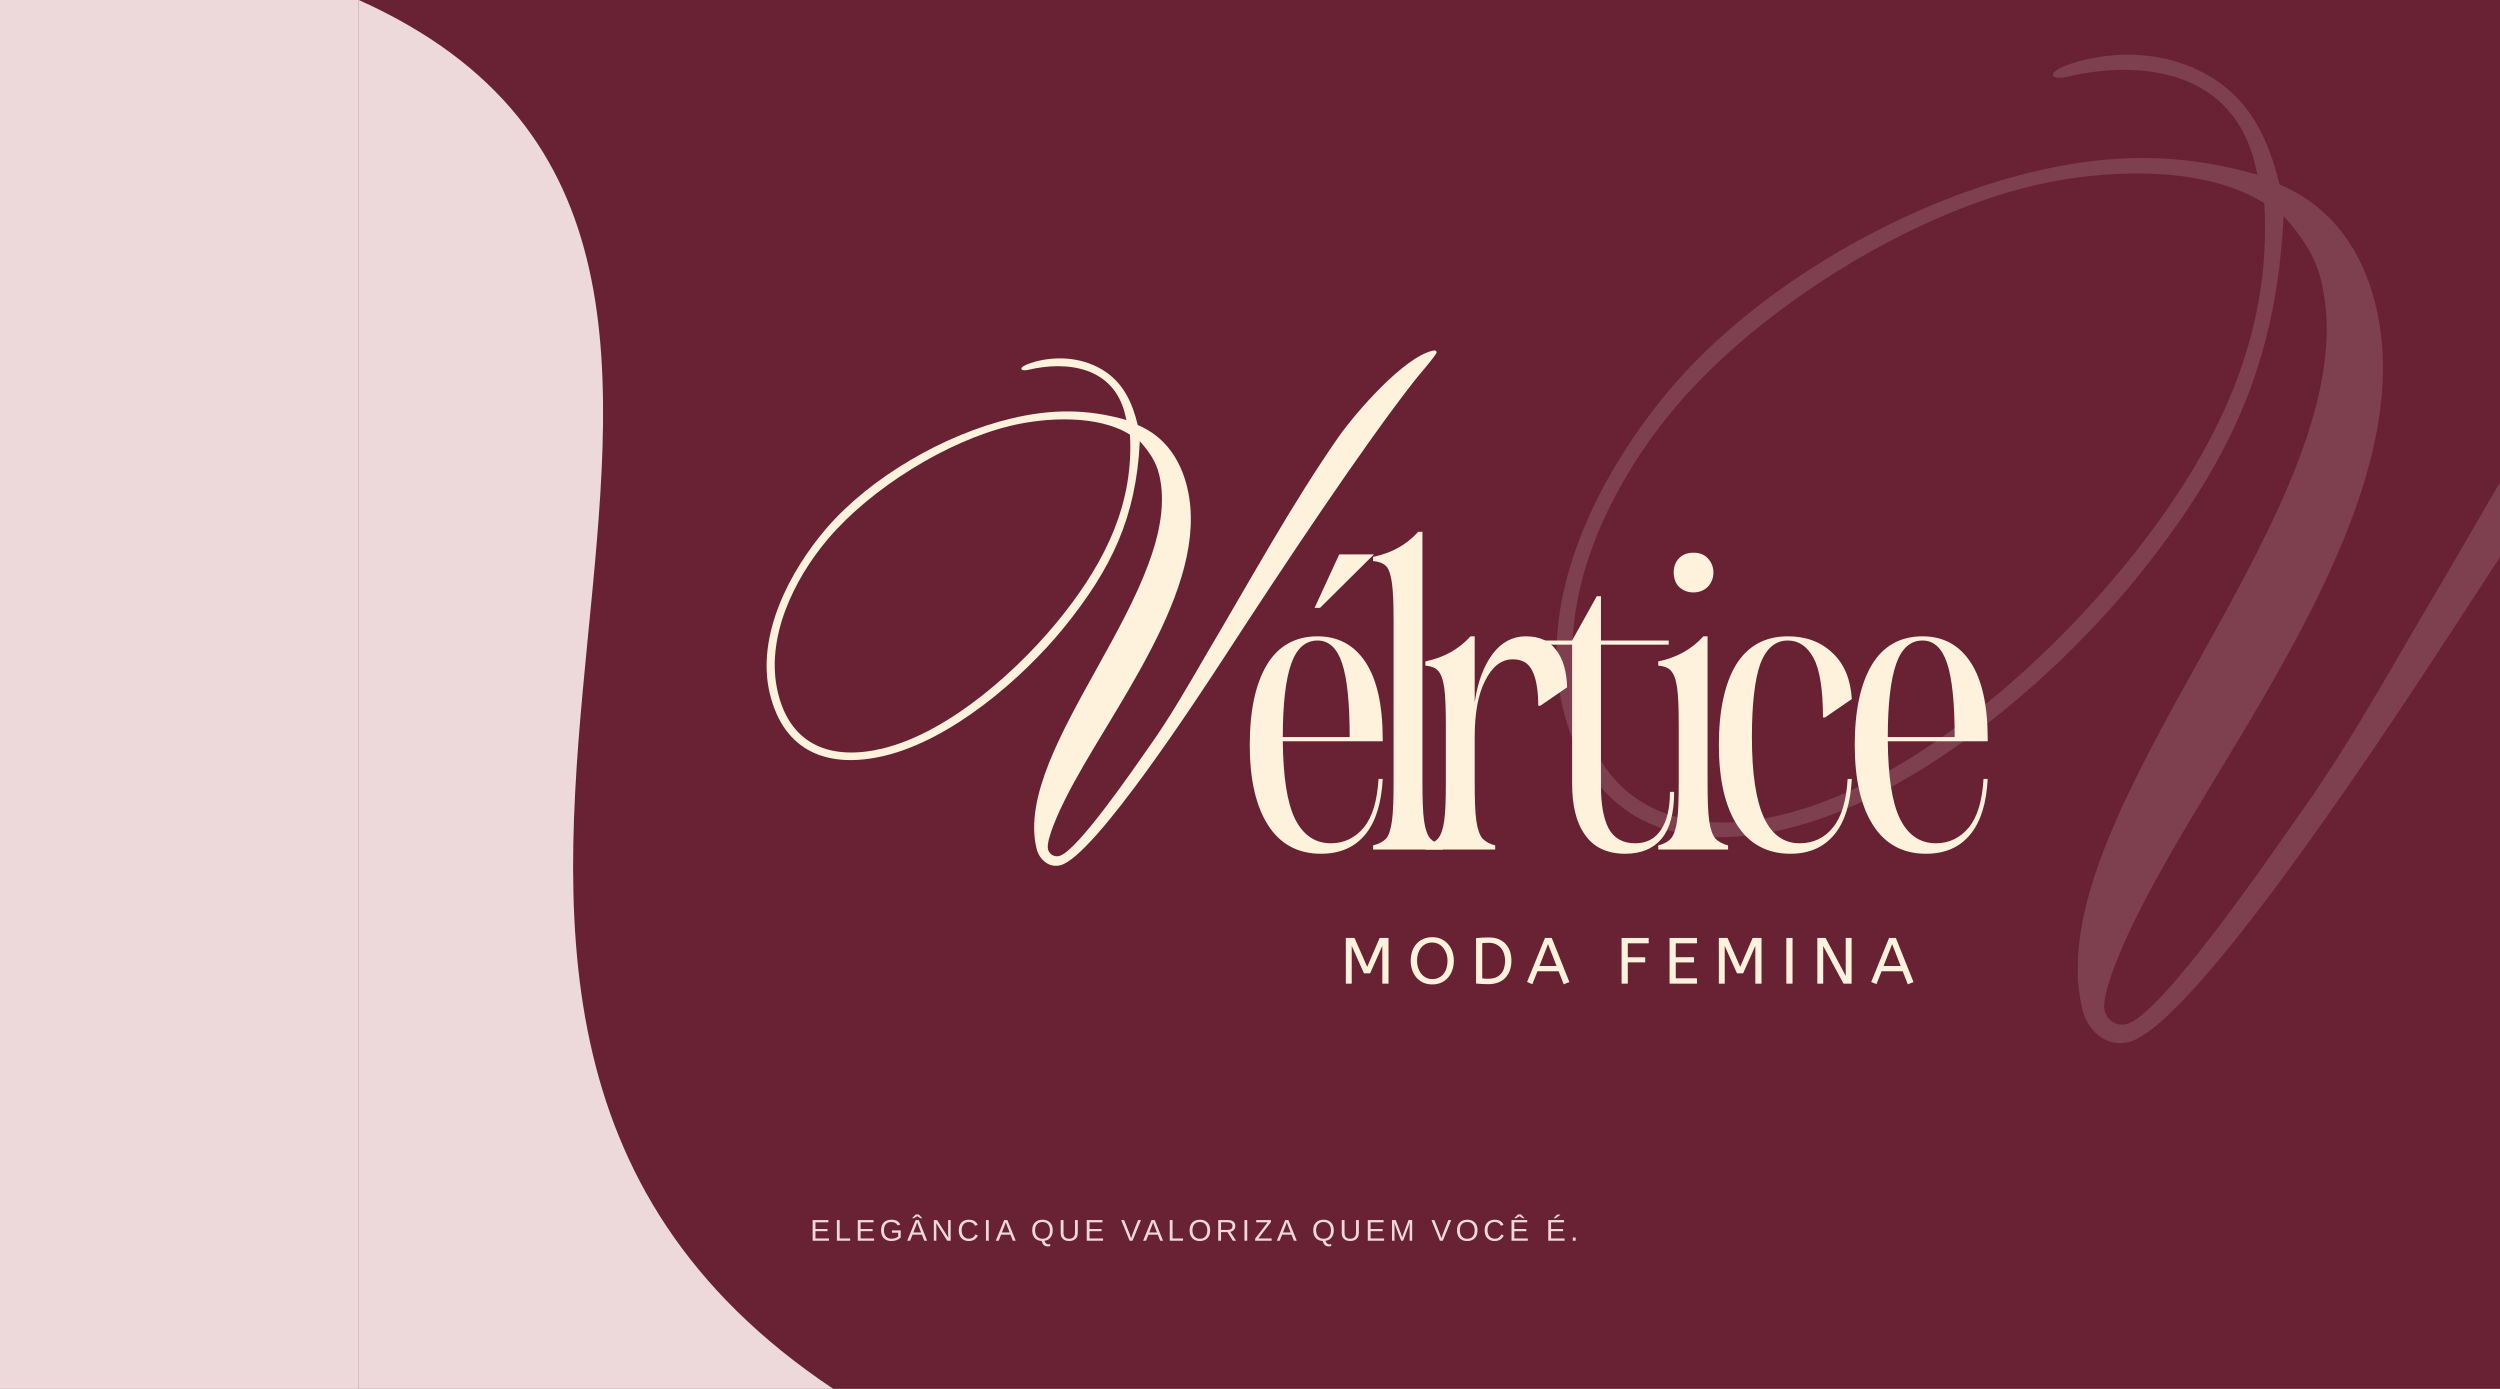
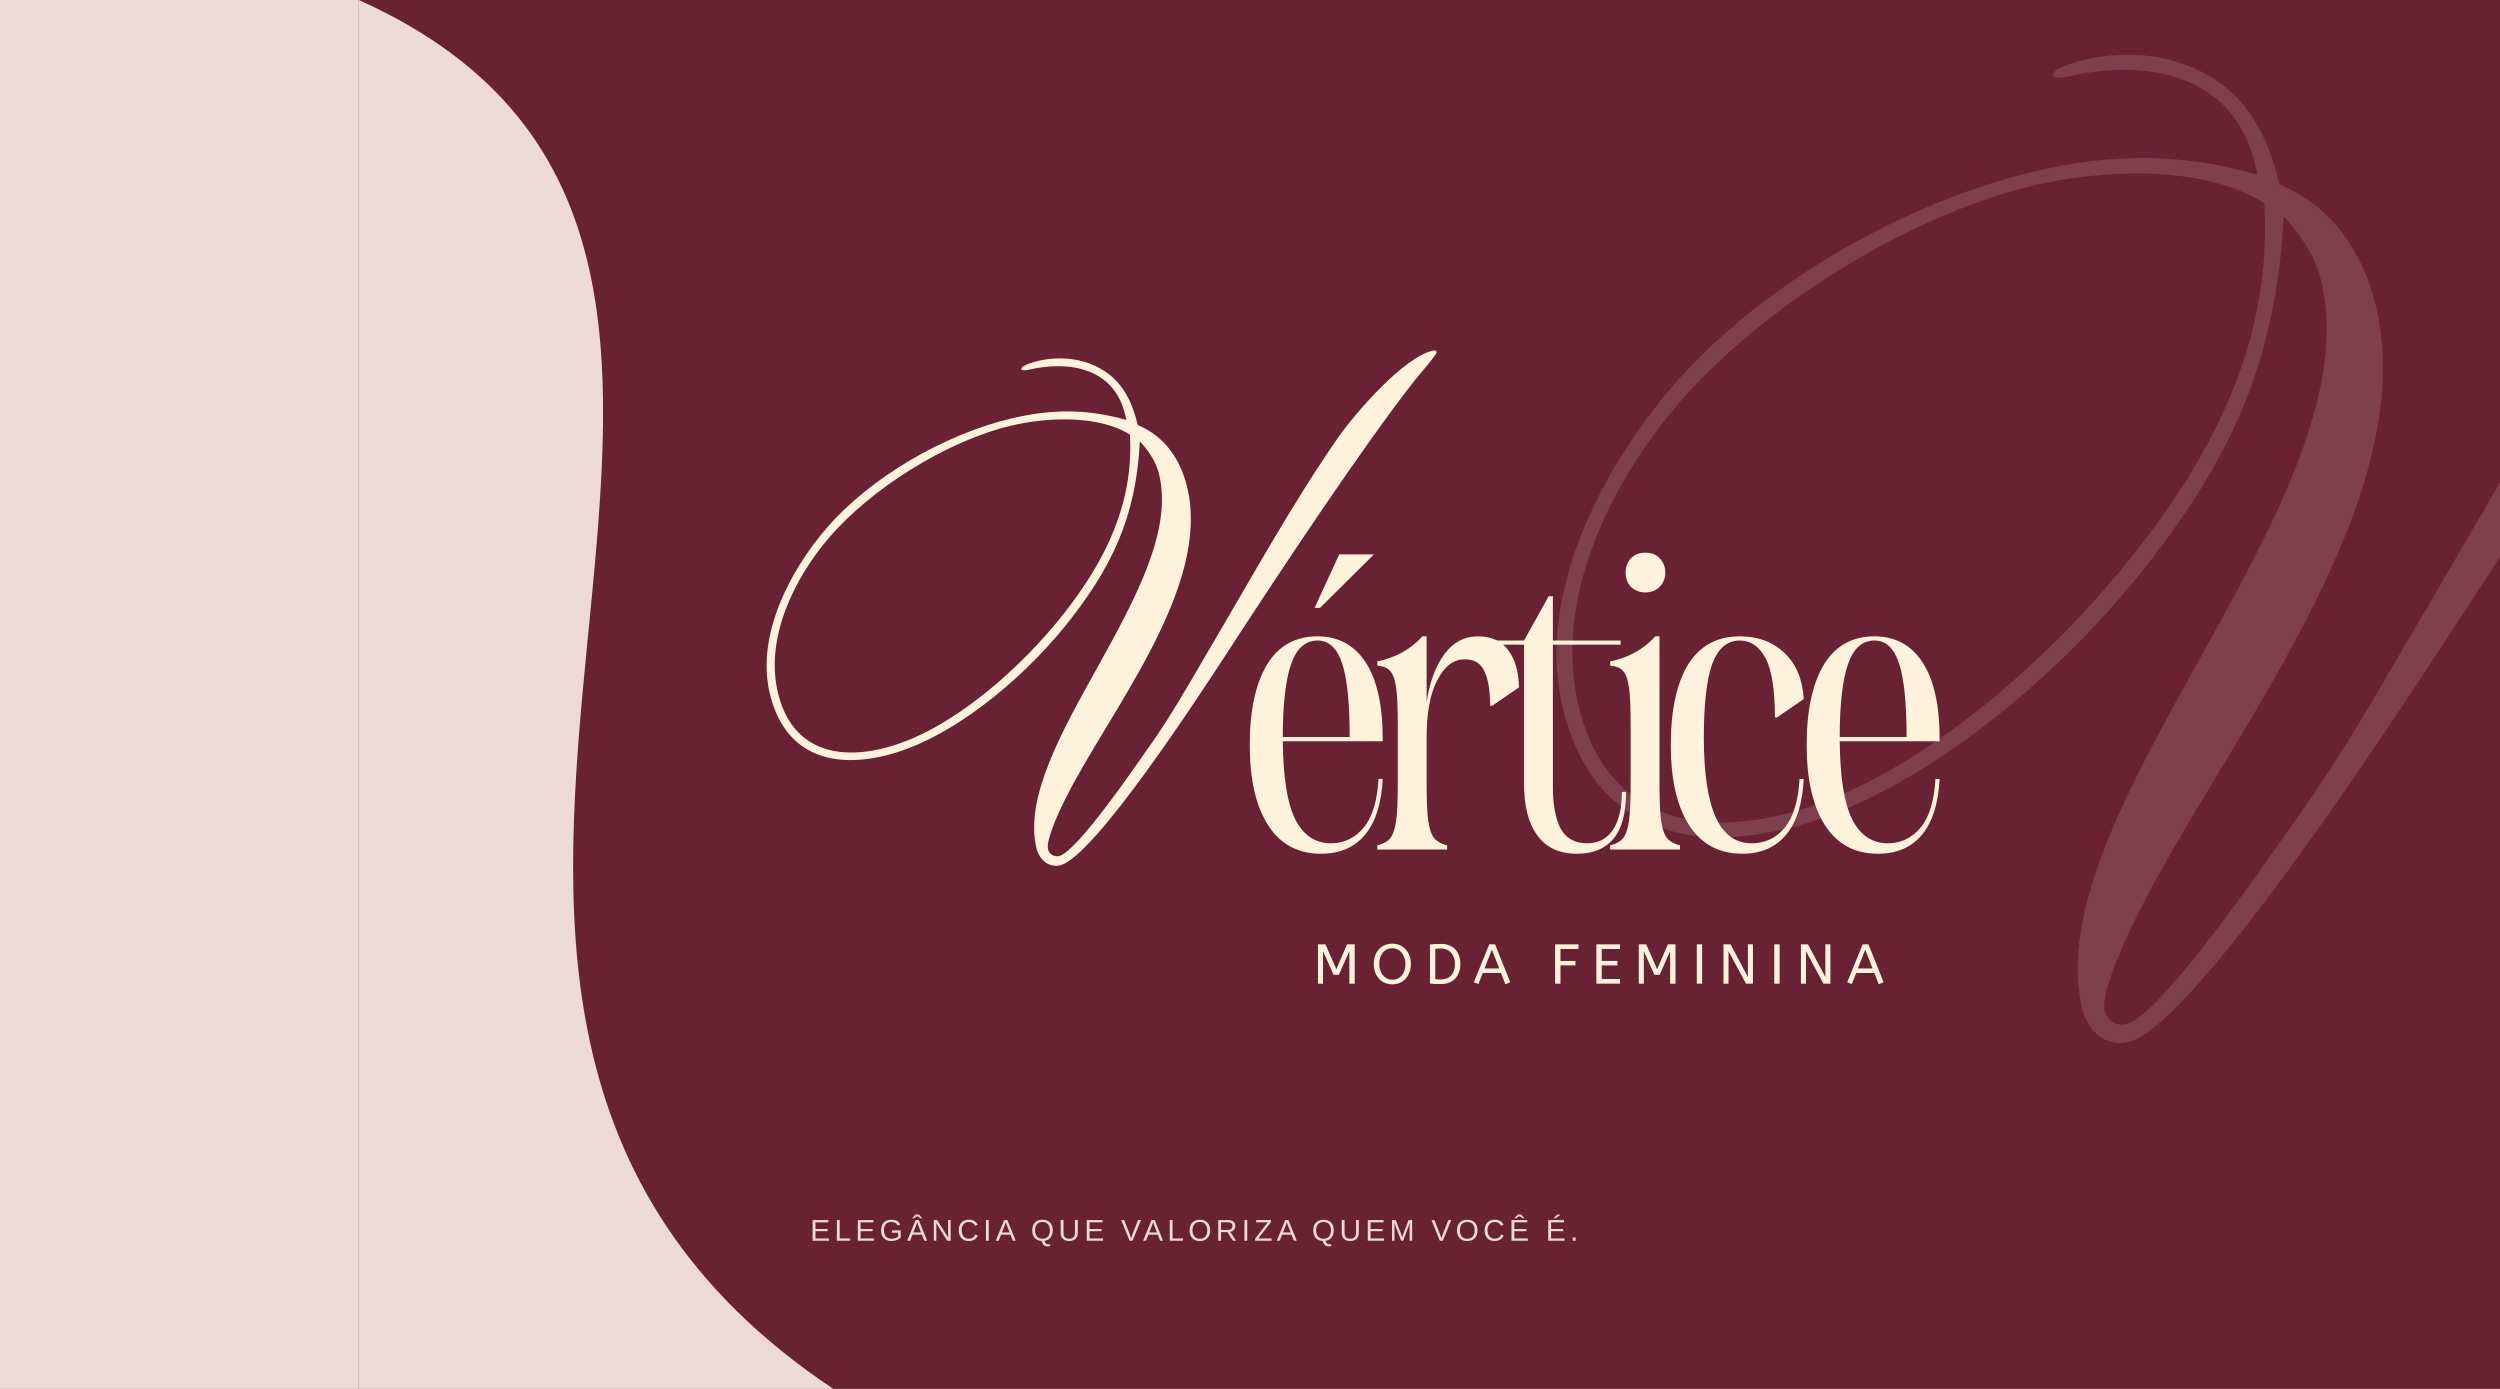
<svg xmlns="http://www.w3.org/2000/svg" xmlns:xlink="http://www.w3.org/1999/xlink" width="1080" height="600" viewBox="0 0 1080 600">
  <rect x="0" y="0" width="1080" height="600" fill="#692234" />
  <rect x="0" y="0" width="155" height="600" fill="#EED9DA" />
  <path d="M155 0 C400 110 105 430 360 600 H155Z" fill="#EED9DA" />
  <g opacity=".16">
    <g transform="translate(-59.09091 -442.2727) scale(1.818182)">
      <path transform="matrix(.260293,-.06244286,.06244286,.260293,427.8537,517.338)" d="M715-722C653-757 593-771 521-771 404-771 263-730 167-661 88-604 5-509 5-406 5-301 74-255 173-255 291-255 434-328 526-398 630-478 692-554 729-681 740-660 748-641 748-617 748-419 391-219 391-38 391-19 403 0 424 0 485 0 733-236 782-282 922-415 1102-582 1214-671 1217-674 1264-707 1264-711 1264-715 1260-715 1257-715 1206-715 1105-643 1066-609 959-514 856-400 756-297 713-252 669-205 622-164 589-135 458-16 426-16 417-16 410-23 410-32 410-49 447-95 459-109 566-237 790-405 790-584 790-634 773-679 732-709 732-748 725-785 697-814 669-843 629-857 589-857 589-857 559-857 559-850 559-847 567-846 569-846 642-846 715-815 715-732V-722ZM715-696C694-579 623-494 532-422 440-349 293-268 172-268 83-268 19-309 19-404 19-501 92-589 166-643 258-710 404-759 518-759 580-759 669-743 715-696Z" fill="#EED9DA" />
    </g>
  </g>
  <g transform="translate(-44.33333 -84.33333) scale(0.9333333)">
    <defs>
      <clipPath id="clip_1">
        <path transform="matrix(.24,0,0,.24,0,0)" d="M0 0H6000V3375H0Z" clip-rule="evenodd" />
      </clipPath>
      <clipPath id="clip_2">
        <path transform="matrix(.24,0,0,.24,0,0)" d="M0 0H6000V3375H0Z" clip-rule="evenodd" />
      </clipPath>
      <clipPath id="clip_3">
        <path transform="matrix(.24,0,0,.24,0,0)" d="M0 0H6000V3375H0Z" clip-rule="evenodd" />
      </clipPath>
      <clipPath id="clip_4">
        <path transform="matrix(.24,0,0,.24,615.36,328.56)" d="M0 0H1472V808H0Z" clip-rule="evenodd" />
      </clipPath>
      <path id="font_5_78" d="M.224-.01C.169-.01 .127 .013 .098 .058 .069 .103 .054 .167 .054 .25 .054 .333 .068 .397 .095 .442 .122 .487 .163 .51 .216 .51 .266 .51 .304 .489 .331 .448 .358 .407 .372 .346 .372 .264V.259H.133C.134 .175 .143 .113 .162 .074 .181 .035 .21 .015 .248 .015 .28 .015 .306 .028 .327 .053 .348 .079 .359 .118 .362 .169H.372C.369 .112 .356 .068 .331 .037 .306 .006 .271-.01 .224-.01M.133 .269H.293C.293 .35 .287 .409 .275 .445 .263 .482 .243 .5 .216 .5 .187 .5 .166 .481 .153 .444 .14 .407 .133 .348 .133 .269M.209 .578 .268 .706H.351L.222 .578H.209Z" />
      <path id="font_5_93" d="M.024 .01C.037 .013 .048 .019 .055 .026 .062 .034 .066 .048 .069 .068 .072 .089 .073 .119 .073 .16V.546C.073 .587 .072 .618 .069 .638 .066 .658 .062 .671 .055 .678 .048 .685 .037 .689 .024 .69V.7C.068 .709 .104 .729 .132 .76H.142V.16C.142 .119 .143 .089 .146 .068 .149 .048 .154 .034 .161 .026 .168 .019 .178 .013 .191 .01V0H.024V.01Z" />
      <path id="font_5_109" d="M.034 .01C.047 .013 .058 .019 .064 .026 .071 .034 .076 .048 .079 .068 .082 .089 .083 .119 .083 .16V.296C.083 .337 .082 .368 .079 .388 .076 .408 .071 .421 .064 .428 .058 .435 .047 .439 .034 .44V.45C.078 .459 .114 .479 .142 .51H.152V.352C.159 .401 .174 .44 .195 .468 .216 .496 .243 .51 .274 .51 .307 .51 .331 .499 .347 .477 .364 .455 .372 .425 .373 .388L.309 .344H.304C.304 .381 .299 .409 .29 .427 .281 .446 .266 .455 .243 .455 .216 .455 .194 .438 .177 .404 .16 .371 .152 .326 .152 .269V.16C.152 .119 .153 .089 .156 .068 .159 .048 .164 .034 .171 .026 .178 .019 .188 .013 .201 .01V0H.034V.01Z" />
      <path id="font_5_113" d="M.206-.01C.163-.01 .131 .005 .11 .035 .089 .064 .079 .105 .079 .158V.49H.01V.5H.079L.138 .606H.148V.5H.31V.49H.148V.15C.148 .108 .154 .075 .166 .051 .179 .027 .2 .015 .23 .015 .257 .015 .278 .026 .292 .048 .306 .069 .313 .099 .313 .138H.323C.323 .087 .313 .05 .293 .026 .273 .002 .244-.01 .206-.01Z" />
      <path id="font_5_85" d="M.118 .615C.104 .615 .093 .62 .084 .628 .075 .637 .071 .649 .071 .663 .071 .676 .075 .688 .084 .697 .093 .706 .104 .71 .118 .71 .132 .71 .144 .706 .152 .697 .161 .688 .166 .676 .166 .663 .166 .649 .161 .637 .152 .628 .144 .62 .132 .615 .118 .615M.034 0V.01C.047 .013 .058 .019 .064 .026 .071 .034 .076 .048 .079 .068 .082 .089 .083 .119 .083 .16V.296C.083 .337 .082 .368 .079 .388 .076 .408 .071 .421 .064 .428 .058 .435 .047 .439 .034 .44V.45C.078 .459 .114 .479 .142 .51H.152V.16C.152 .119 .153 .089 .156 .068 .159 .048 .164 .034 .171 .026 .178 .019 .188 .013 .201 .01V0H.034Z" />
      <path id="font_5_73" d="M.225-.01C.17-.01 .127 .013 .098 .058 .069 .103 .054 .167 .054 .25 .054 .333 .068 .397 .095 .442 .123 .487 .164 .51 .219 .51 .262 .51 .298 .497 .326 .47 .354 .444 .369 .407 .372 .36L.308 .316H.303C.303 .384 .295 .432 .28 .459 .265 .486 .245 .5 .219 .5 .189 .5 .167 .481 .153 .444 .14 .407 .133 .348 .133 .269 .133 .181 .143 .117 .162 .076 .181 .035 .21 .015 .247 .015 .28 .015 .307 .028 .327 .053 .348 .079 .359 .118 .362 .169H.372C.369 .112 .356 .068 .331 .037 .306 .006 .271-.01 .225-.01Z" />
      <path id="font_5_77" d="M.224-.01C.169-.01 .127 .013 .098 .058 .069 .103 .054 .167 .054 .25 .054 .333 .068 .397 .095 .442 .122 .487 .163 .51 .216 .51 .266 .51 .304 .489 .331 .448 .358 .407 .372 .346 .372 .264V.259H.133C.134 .175 .143 .113 .162 .074 .181 .035 .21 .015 .248 .015 .28 .015 .306 .028 .327 .053 .348 .079 .359 .118 .362 .169H.372C.369 .112 .356 .068 .331 .037 .306 .006 .271-.01 .224-.01M.133 .269H.293C.293 .35 .287 .409 .275 .445 .263 .482 .243 .5 .216 .5 .187 .5 .166 .481 .153 .444 .14 .407 .133 .348 .133 .269Z" />
      <clipPath id="clip_6">
        <path transform="matrix(.24,0,0,.24,373.68,213.84)" d="M0 0H1646V1451H0Z" clip-rule="evenodd" />
      </clipPath>
      <clipPath id="clip_7">
        <path transform="matrix(.24,0,0,.24,667.68,517.68)" d="M0 0H1134V151H0Z" clip-rule="evenodd" />
      </clipPath>
      <path id="font_8_66" d="M.649 .579 .462 .158H.368L.18 .579V0H.09V.7H.223L.417 .257 .608 .7H.744V0H.649V.579Z" />
      <path id="font_8_68" d="M.05 .351C.05 .402 .058 .45 .072 .494 .087 .538 .109 .576 .137 .608 .166 .641 .2 .666 .241 .684 .282 .703 .328 .712 .38 .712 .431 .712 .477 .703 .518 .684 .559 .664 .594 .639 .622 .606 .651 .573 .673 .535 .688 .492 .703 .448 .711 .401 .711 .351 .711 .301 .703 .254 .688 .21 .673 .166 .652 .127 .623 .094 .594 .061 .56 .035 .519 .016 .478-.002 .432-.012 .38-.012 .328-.012 .282-.002 .241 .016 .2 .035 .166 .061 .137 .094 .109 .127 .087 .166 .072 .21 .058 .254 .05 .301 .05 .351M.147 .351C.147 .315 .152 .28 .162 .246 .173 .212 .188 .182 .208 .156 .228 .13 .253 .109 .281 .094 .31 .078 .343 .07 .38 .07 .419 .07 .452 .077 .481 .092 .51 .106 .535 .126 .554 .15 .574 .176 .589 .205 .599 .24 .609 .274 .614 .311 .614 .351 .614 .387 .609 .422 .598 .455 .587 .488 .572 .518 .552 .544 .532 .57 .508 .591 .479 .606 .449 .622 .417 .63 .38 .63 .343 .63 .31 .623 .281 .609 .253 .594 .228 .575 .208 .549 .188 .524 .173 .495 .162 .461 .152 .427 .147 .39 .147 .351Z" />
      <path id="font_8_57" d="M.09 .698C.121 .701 .152 .704 .182 .705 .212 .707 .246 .708 .285 .708 .345 .708 .397 .699 .44 .68 .483 .661 .519 .636 .548 .603 .577 .57 .598 .532 .611 .489 .625 .446 .632 .4 .632 .351 .632 .302 .625 .256 .611 .212 .597 .169 .575 .131 .546 .098 .518 .065 .481 .039 .436 .02 .39 .002 .337-.008 .274-.008 .236-.008 .203-.007 .174-.005 .146-.004 .118-.001 .09 .002V.698M.282 .626C.263 .626 .245 .626 .229 .624 .213 .623 .198 .622 .185 .621V.08C.199 .078 .214 .077 .229 .076 .244 .075 .26 .075 .277 .075 .322 .075 .36 .082 .393 .095 .426 .109 .452 .128 .473 .152 .495 .177 .51 .206 .52 .239 .53 .273 .535 .31 .535 .351 .535 .387 .53 .421 .52 .454 .51 .487 .495 .517 .474 .542 .453 .568 .427 .588 .395 .604 .363 .619 .325 .626 .282 .626Z" />
      <path id="font_8_54" d="M.01 .025 .284 .7H.388L.658 .025 .571-.01 .493 .19H.169L.091-.008 .01 .025M.199 .27H.462L.331 .606 .199 .27Z" />
      <path id="font_8_3" d="M0 0Z" />
      <path id="font_8_59" d="M.09 .7H.505V.618H.185V.404H.452V.326H.185V0H.09V.7Z" />
      <path id="font_8_58" d="M.09 .7H.51V.618H.185V.405H.465V.325H.185V.082H.51V0H.09V.7Z" />
      <path id="font_8_62" d="M.09 0V.7H.185V0H.09Z" />
      <path id="font_8_67" d="M.18 .578V0H.09V.7H.216L.525 .118V.7H.615V0H.491L.18 .578Z" />
    </defs>
    <g>
      <g clip-path="url(#clip_1)">

</g>
      <g clip-path="url(#clip_2)">

</g>
      <g clip-path="url(#clip_3)">
        <g>
          <g clip-path="url(#clip_4)">
            <use data-text="é" xlink:href="#font_5_78" transform="matrix(193.523,0,0,-193.5231,615.5098,483.5837)" fill="#fff2dd" />
-             <use data-text="l" xlink:href="#font_5_93" transform="matrix(193.523,0,0,-193.5231,678.4044,483.5837)" fill="#fff2dd" />
-             <use data-text="r" xlink:href="#font_5_109" transform="matrix(193.523,0,0,-193.5231,700.6592,483.5837)" fill="#fff2dd" />
-             <use data-text="t" xlink:href="#font_5_113" transform="matrix(193.523,0,0,-193.5231,759.8769,483.5837)" fill="#fff2dd" />
-             <use data-text="i" xlink:href="#font_5_85" transform="matrix(193.523,0,0,-193.5231,808.4507,483.5837)" fill="#fff2dd" />
-             <use data-text="c" xlink:href="#font_5_73" transform="matrix(193.523,0,0,-193.5231,832.6408,483.5837)" fill="#fff2dd" />
-             <use data-text="e" xlink:href="#font_5_77" transform="matrix(193.523,0,0,-193.5231,895.5353,483.5837)" fill="#fff2dd" />
+             <use data-text="r" xlink:href="#font_5_109" transform="matrix(193.523,0,0,-193.5231,678.4046,483.5837)" fill="#fff2dd" />
+             <use data-text="t" xlink:href="#font_5_113" transform="matrix(193.523,0,0,-193.5231,737.6223,483.5837)" fill="#fff2dd" />
+             <use data-text="i" xlink:href="#font_5_85" transform="matrix(193.523,0,0,-193.5231,786.1961,483.5837)" fill="#fff2dd" />
+             <use data-text="c" xlink:href="#font_5_73" transform="matrix(193.523,0,0,-193.5231,810.3862,483.5837)" fill="#fff2dd" />
+             <use data-text="e" xlink:href="#font_5_77" transform="matrix(193.523,0,0,-193.5231,873.2807,483.5837)" fill="#fff2dd" />
          </g>
        </g>
        <g>
          <g>
            <path transform="matrix(.260293,-.06244286,.06244286,.260293,427.8537,517.338)" d="M715-722C653-757 593-771 521-771 404-771 263-730 167-661 88-604 5-509 5-406 5-301 74-255 173-255 291-255 434-328 526-398 630-478 692-554 729-681 740-660 748-641 748-617 748-419 391-219 391-38 391-19 403 0 424 0 485 0 733-236 782-282 922-415 1102-582 1214-671 1217-674 1264-707 1264-711 1264-715 1260-715 1257-715 1206-715 1105-643 1066-609 959-514 856-400 756-297 713-252 669-205 622-164 589-135 458-16 426-16 417-16 410-23 410-32 410-49 447-95 459-109 566-237 790-405 790-584 790-634 773-679 732-709 732-748 725-785 697-814 669-843 629-857 589-857 589-857 559-857 559-850 559-847 567-846 569-846 642-846 715-815 715-732V-722ZM715-696C694-579 623-494 532-422 440-349 293-268 172-268 83-268 19-309 19-404 19-501 92-589 166-643 258-710 404-759 518-759 580-759 669-743 715-696Z" fill="#fff2dd" />
          </g>
        </g>
        <g>
          <g>
-             <use data-text="M" xlink:href="#font_8_66" transform="matrix(30.21045,0,0,-30.2109,667.7109,545.6466)" fill="#fff2dd" />
-             <use data-text="O" xlink:href="#font_8_68" transform="matrix(30.21045,0,0,-30.2109,698.9478,545.6466)" fill="#fff2dd" />
-             <use data-text="D" xlink:href="#font_8_57" transform="matrix(30.21045,0,0,-30.2109,727.9794,545.6466)" fill="#fff2dd" />
-             <use data-text="A" xlink:href="#font_8_54" transform="matrix(30.21045,0,0,-30.2109,754.0203,545.6466)" fill="#fff2dd" />
-             <use data-text=" " xlink:href="#font_8_3" transform="matrix(30.21045,0,0,-30.2109,780.2425,545.6466)" fill="#fff2dd" />
-             <use data-text="F" xlink:href="#font_8_59" transform="matrix(30.21045,0,0,-30.2109,795.3478,545.6466)" fill="#fff2dd" />
-             <use data-text="E" xlink:href="#font_8_58" transform="matrix(30.21045,0,0,-30.2109,817.5522,545.6466)" fill="#fff2dd" />
-             <use data-text="M" xlink:href="#font_8_66" transform="matrix(30.21045,0,0,-30.2109,840.3608,545.6466)" fill="#fff2dd" />
-             <use data-text="I" xlink:href="#font_8_62" transform="matrix(30.21045,0,0,-30.2109,871.5977,545.6466)" fill="#fff2dd" />
-             <use data-text="N" xlink:href="#font_8_67" transform="matrix(30.21045,0,0,-30.2109,885.9478,545.6466)" fill="#fff2dd" />
-             <use data-text="A" xlink:href="#font_8_54" transform="matrix(30.21045,0,0,-30.2109,913.2877,545.6466)" fill="#fff2dd" />
+             <use data-text="M" xlink:href="#font_8_66" transform="matrix(25.98099,0,0,-25.98137,655.1997,545.6466)" fill="#fff2dd" />
+             <use data-text="O" xlink:href="#font_8_68" transform="matrix(25.98099,0,0,-25.98137,682.0635,545.6466)" fill="#fff2dd" />
+             <use data-text="D" xlink:href="#font_8_57" transform="matrix(25.98099,0,0,-25.98137,707.0306,545.6466)" fill="#fff2dd" />
+             <use data-text="A" xlink:href="#font_8_54" transform="matrix(25.98099,0,0,-25.98137,729.4258,545.6466)" fill="#fff2dd" />
+             <use data-text=" " xlink:href="#font_8_3" transform="matrix(25.98099,0,0,-25.98137,751.9769,545.6466)" fill="#fff2dd" />
+             <use data-text="F" xlink:href="#font_8_59" transform="matrix(25.98099,0,0,-25.98137,764.9675,545.6466)" fill="#fff2dd" />
+             <use data-text="E" xlink:href="#font_8_58" transform="matrix(25.98099,0,0,-25.98137,784.0632,545.6466)" fill="#fff2dd" />
+             <use data-text="M" xlink:href="#font_8_66" transform="matrix(25.98099,0,0,-25.98137,803.6786,545.6466)" fill="#fff2dd" />
+             <use data-text="I" xlink:href="#font_8_62" transform="matrix(25.98099,0,0,-25.98137,830.5424,545.6466)" fill="#fff2dd" />
+             <use data-text="N" xlink:href="#font_8_67" transform="matrix(25.98099,0,0,-25.98137,842.8835,545.6466)" fill="#fff2dd" />
+             <use data-text="I" xlink:href="#font_8_62" transform="matrix(25.98099,0,0,-25.98137,866.3958,545.6466)" fill="#fff2dd" />
+             <use data-text="N" xlink:href="#font_8_67" transform="matrix(25.98099,0,0,-25.98137,878.7369,545.6466)" fill="#fff2dd" />
+             <use data-text="A" xlink:href="#font_8_54" transform="matrix(25.98099,0,0,-25.98137,902.2492,545.6466)" fill="#fff2dd" />
          </g>
        </g>
      </g>
    </g>
  </g>
  <text x="350" y="536" font-family="Arial" font-size="13" fill="#EED9DA" text-anchor="start" letter-spacing="1.8">ELEGÂNCIA QUE VALORIZA QUEM VOCÊ É.</text>
</svg>
